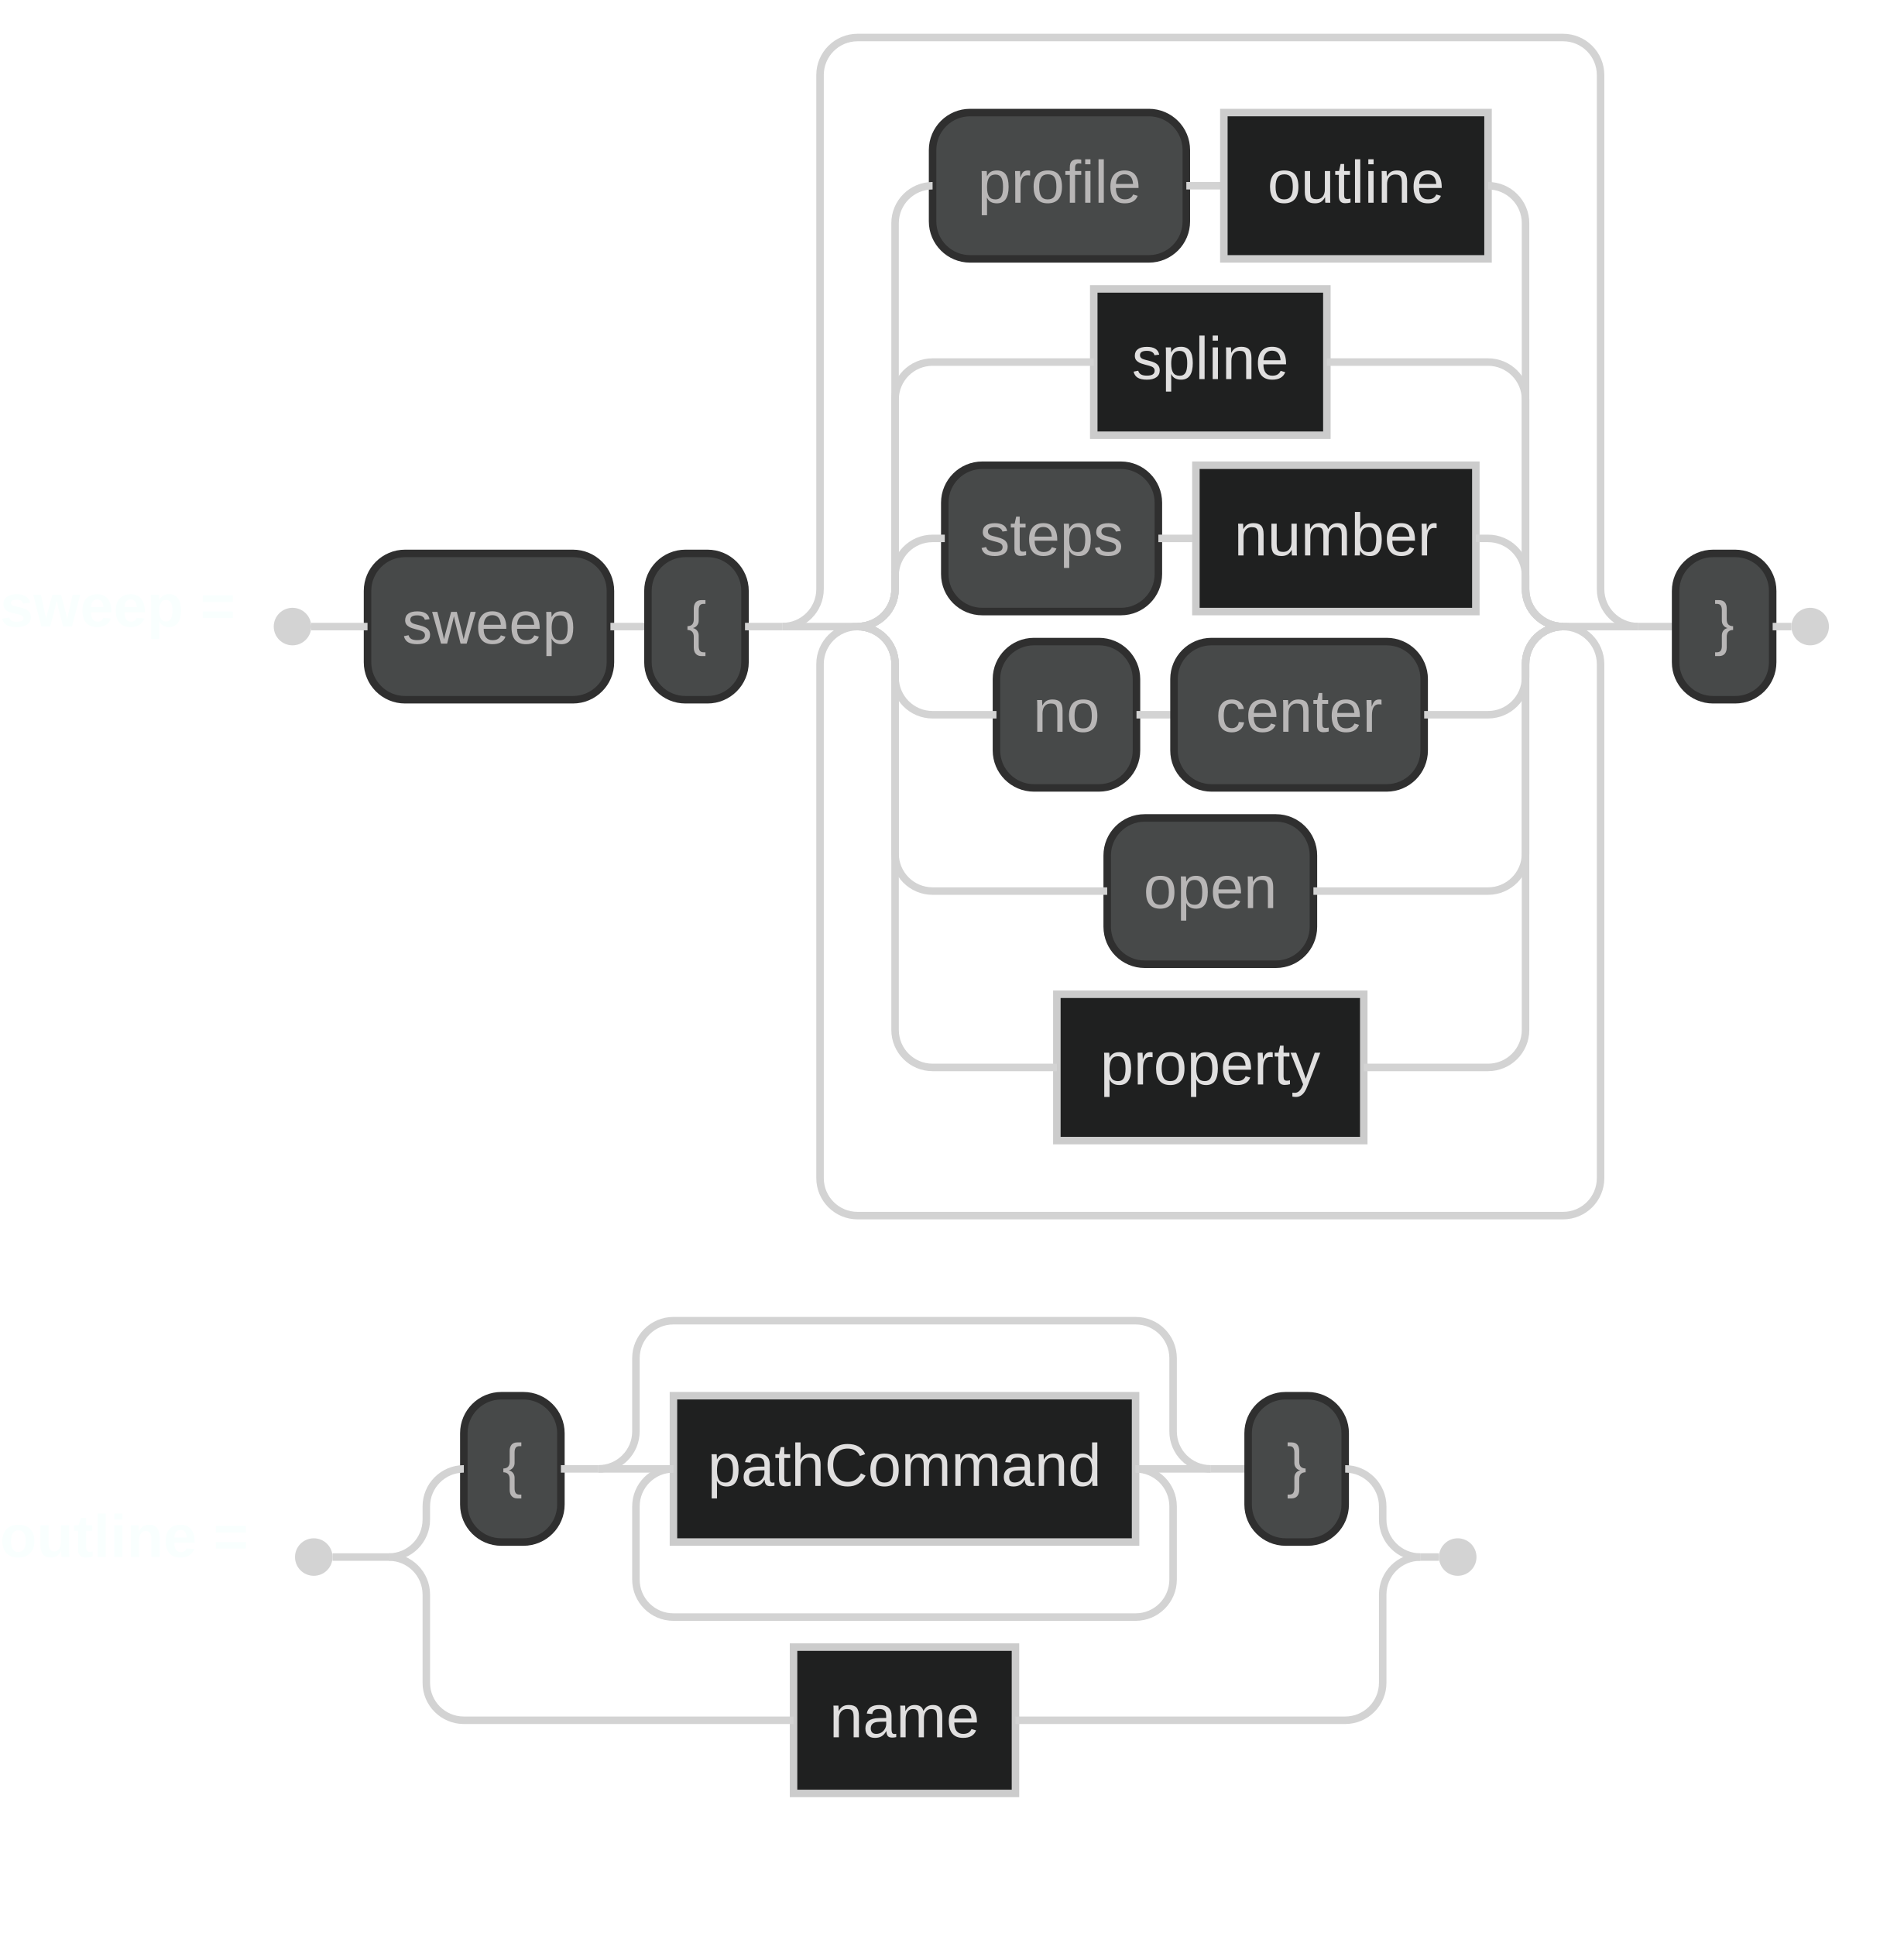
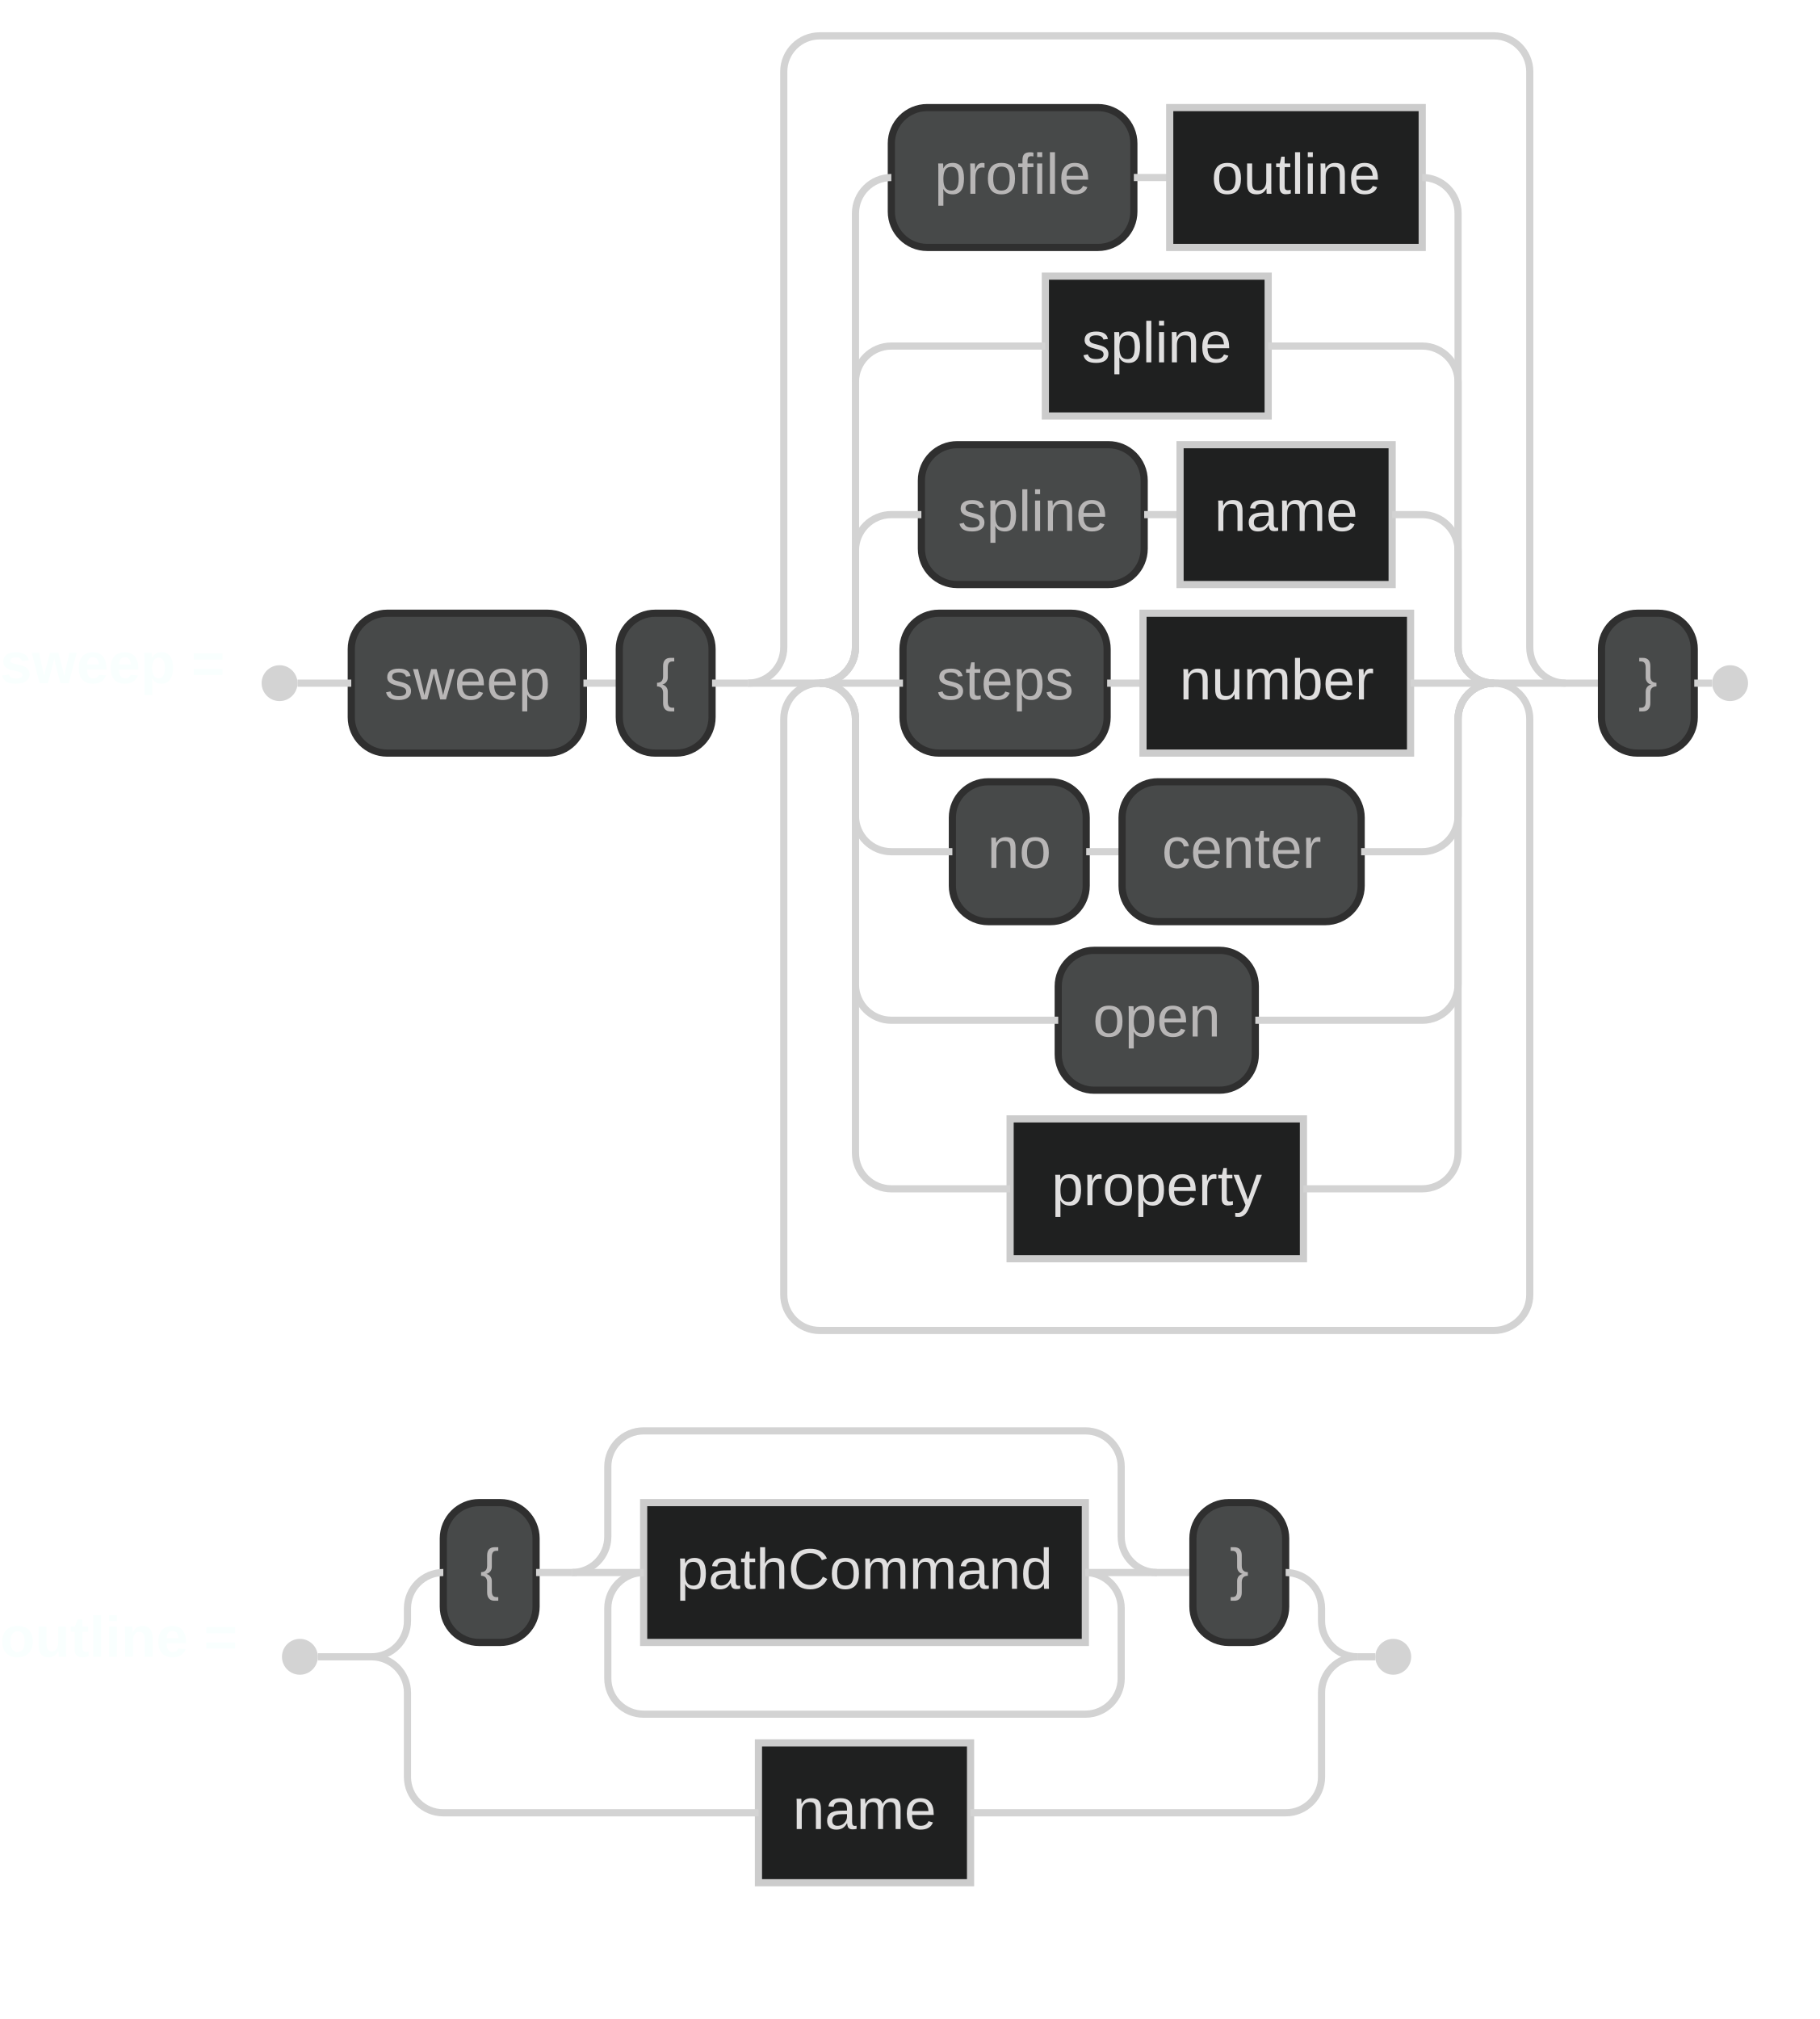
- <svg xmlns="http://www.w3.org/2000/svg" id="my-svg" width="100%" class="railroad-diagram" style="max-width: 507.531px; background-color: transparent;" viewBox="0 0 507.531 516" role="graphics-document document" aria-roledescription="railroadEbnf">
+ <svg xmlns="http://www.w3.org/2000/svg" id="my-svg" width="100%" class="railroad-diagram" style="max-width: 507.531px; background-color: transparent;" viewBox="0 0 507.531 563" role="graphics-document document" aria-roledescription="railroadEbnf">
  <style>#my-svg{font-family:"trebuchet ms",verdana,arial,sans-serif;font-size:16px;fill:#ccc;}@keyframes edge-animation-frame{from{stroke-dashoffset:0;}}@keyframes dash{to{stroke-dashoffset:0;}}#my-svg .edge-animation-slow{stroke-dasharray:9,5!important;stroke-dashoffset:900;animation:dash 50s linear infinite;stroke-linecap:round;}#my-svg .edge-animation-fast{stroke-dasharray:9,5!important;stroke-dashoffset:900;animation:dash 20s linear infinite;stroke-linecap:round;}#my-svg .error-icon{fill:#a44141;}#my-svg .error-text{fill:#ddd;stroke:#ddd;}#my-svg .edge-thickness-normal{stroke-width:1px;}#my-svg .edge-thickness-thick{stroke-width:3.5px;}#my-svg .edge-pattern-solid{stroke-dasharray:0;}#my-svg .edge-thickness-invisible{stroke-width:0;fill:none;}#my-svg .edge-pattern-dashed{stroke-dasharray:3;}#my-svg .edge-pattern-dotted{stroke-dasharray:2;}#my-svg .marker{fill:lightgrey;stroke:lightgrey;}#my-svg .marker.cross{stroke:lightgrey;}#my-svg svg{font-family:"trebuchet ms",verdana,arial,sans-serif;font-size:16px;}#my-svg p{margin:0;}#my-svg .railroad-diagram{font-family:"trebuchet ms",verdana,arial,sans-serif;font-size:16px;}#my-svg .railroad-terminal rect{fill:hsl(180, 1.587%, 28.353%);stroke:hsl(180, 0%, 18.353%);stroke-width:2px;}#my-svg .railroad-terminal text{fill:rgb(183.848, 181.552, 181.552);font-family:"trebuchet ms",verdana,arial,sans-serif;font-size:16px;text-anchor:middle;dominant-baseline:middle;}#my-svg .railroad-nonterminal rect{fill:#1f2020;stroke:#cccccc;stroke-width:2px;}#my-svg .railroad-nonterminal text{fill:#e0dfdf;font-family:"trebuchet ms",verdana,arial,sans-serif;font-size:16px;text-anchor:middle;dominant-baseline:middle;}#my-svg .railroad-line{stroke:lightgrey;stroke-width:2px;fill:none;}#my-svg .railroad-start circle,#my-svg .railroad-end circle{fill:lightgrey;}#my-svg .railroad-comment ellipse{fill:#181818;stroke:hsl(20, 0%, 2.353%);stroke-width:2px;}#my-svg .railroad-comment text{fill:rgb(223, 223.667, 224);font-style:italic;font-family:"trebuchet ms",verdana,arial,sans-serif;font-size:16px;text-anchor:middle;dominant-baseline:middle;}#my-svg .railroad-special rect{fill:hsl(20, 1.587%, 12.353%);stroke:hsl(20, 0%, 2.353%);stroke-width:2px;stroke-dasharray:5,3;}#my-svg .railroad-special text{fill:#e0dfdf;font-family:"trebuchet ms",verdana,arial,sans-serif;font-size:16px;text-anchor:middle;dominant-baseline:middle;}#my-svg .railroad-rule-name{font-weight:bold;fill:#F9FFFE;font-family:"trebuchet ms",verdana,arial,sans-serif;font-size:16px;}#my-svg .node .neo-node{stroke:#ccc;}#my-svg [data-look="neo"].node rect,#my-svg [data-look="neo"].cluster rect,#my-svg [data-look="neo"].node polygon{stroke:url(#my-svg-gradient);filter:drop-shadow( 1px 2px 2px rgba(185,185,185,1));}#my-svg [data-look="neo"].swimlane.cluster rect{filter:none;}#my-svg [data-look="neo"].node path{stroke:url(#my-svg-gradient);stroke-width:1px;}#my-svg [data-look="neo"].node .outer-path{filter:drop-shadow( 1px 2px 2px rgba(185,185,185,1));}#my-svg [data-look="neo"].node .neo-line path{stroke:#ccc;filter:none;}#my-svg [data-look="neo"].node circle{stroke:url(#my-svg-gradient);filter:drop-shadow( 1px 2px 2px rgba(185,185,185,1));}#my-svg [data-look="neo"].node circle .state-start{fill:#000000;}#my-svg [data-look="neo"].icon-shape .icon{fill:url(#my-svg-gradient);filter:drop-shadow( 1px 2px 2px rgba(185,185,185,1));}#my-svg [data-look="neo"].icon-shape .icon-neo path{stroke:url(#my-svg-gradient);filter:drop-shadow( 1px 2px 2px rgba(185,185,185,1));}#my-svg :root{--mermaid-font-family:"trebuchet ms",verdana,arial,sans-serif;}</style>
  <g />
  <g class="railroad-rule" transform="translate(0, 10)">
    <g transform="translate(97.96875, 0)">
      <g class="railroad-sequence">
-         <g class="railroad-terminal" transform="translate(0, 137.5)">
+         <g class="railroad-terminal" transform="translate(0, 161)">
          <rect x="0" y="0" width="64.75" height="39" rx="10" ry="10" />
          <text x="32.375" y="19.5">sweep</text>
        </g>
-         <path class="railroad-line" d="M 64.75 157 L 74.75 157" />
-         <g class="railroad-terminal" transform="translate(74.75, 137.5)">
+         <path class="railroad-line" d="M 64.75 180.5 L 74.75 180.5" />
+         <g class="railroad-terminal" transform="translate(74.75, 161)">
          <rect x="0" y="0" width="25.875" height="39" rx="10" ry="10" />
          <text x="12.938" y="19.5">{</text>
        </g>
-         <path class="railroad-line" d="M 100.625 157 L 110.625 157" />
+         <path class="railroad-line" d="M 100.625 180.5 L 110.625 180.5" />
        <g class="railroad-repetition" transform="translate(110.625, 0)">
          <g class="railroad-choice" transform="translate(20, 20)">
            <g class="railroad-sequence" transform="translate(20, 0)">
              <g class="railroad-terminal" transform="translate(0, 0)">
                <rect x="0" y="0" width="67.641" height="39" rx="10" ry="10" />
                <text x="33.82" y="19.5">profile</text>
              </g>
              <path class="railroad-line" d="M 67.641 19.5 L 77.641 19.5" />
              <g class="railroad-nonterminal" transform="translate(77.64062, 0)">
                <rect x="0" y="0" width="70.422" height="39" />
                <text x="35.211" y="19.5">outline</text>
              </g>
            </g>
-             <path class="railroad-line" d="M 0 137 A 10 10 0 0 0 10 127 L 10 29.5 A 10 10 0 0 1 20 19.5 L 20 19.5" />
-             <path class="railroad-line" d="M 168.062 19.5 L 168.062 19.5 A 10 10 0 0 1 178.062 29.5 L 178.062 127 A 10 10 0 0 0 188.062 137" />
+             <path class="railroad-line" d="M 0 160.5 A 10 10 0 0 0 10 150.5 L 10 29.5 A 10 10 0 0 1 20 19.5 L 20 19.5" />
+             <path class="railroad-line" d="M 168.062 19.5 L 168.062 19.5 A 10 10 0 0 1 178.062 29.5 L 178.062 150.5 A 10 10 0 0 0 188.062 160.5" />
            <g class="railroad-nonterminal" transform="translate(62.96094, 47)">
              <rect x="0" y="0" width="62.141" height="39" />
              <text x="31.07" y="19.5">spline</text>
            </g>
-             <path class="railroad-line" d="M 0 137 A 10 10 0 0 0 10 127 L 10 76.5 A 10 10 0 0 1 20 66.5 L 62.961 66.5" />
-             <path class="railroad-line" d="M 125.102 66.5 L 168.062 66.5 A 10 10 0 0 1 178.062 76.5 L 178.062 127 A 10 10 0 0 0 188.062 137" />
-             <g class="railroad-sequence" transform="translate(23.25, 94)">
+             <path class="railroad-line" d="M 0 160.5 A 10 10 0 0 0 10 150.5 L 10 76.5 A 10 10 0 0 1 20 66.5 L 62.961 66.5" />
+             <path class="railroad-line" d="M 125.102 66.5 L 168.062 66.5 A 10 10 0 0 1 178.062 76.5 L 178.062 150.5 A 10 10 0 0 0 188.062 160.5" />
+             <g class="railroad-sequence" transform="translate(28.38281, 94)">
+               <g class="railroad-terminal" transform="translate(0, 0)">
+                 <rect x="0" y="0" width="62.141" height="39" rx="10" ry="10" />
+                 <text x="31.07" y="19.5">spline</text>
+               </g>
+               <path class="railroad-line" d="M 62.141 19.5 L 72.141 19.5" />
+               <g class="railroad-nonterminal" transform="translate(72.14062, 0)">
+                 <rect x="0" y="0" width="59.156" height="39" />
+                 <text x="29.578" y="19.5">name</text>
+               </g>
+             </g>
+             <path class="railroad-line" d="M 0 160.5 A 10 10 0 0 0 10 150.5 L 10 123.5 A 10 10 0 0 1 20 113.5 L 28.383 113.5" />
+             <path class="railroad-line" d="M 159.68 113.5 L 168.062 113.5 A 10 10 0 0 1 178.062 123.5 L 178.062 150.5 A 10 10 0 0 0 188.062 160.5" />
+             <g class="railroad-sequence" transform="translate(23.25, 141)">
              <g class="railroad-terminal" transform="translate(0, 0)">
                <rect x="0" y="0" width="56.938" height="39" rx="10" ry="10" />
                <text x="28.469" y="19.5">steps</text>
              </g>
              <path class="railroad-line" d="M 56.938 19.5 L 66.938 19.5" />
              <g class="railroad-nonterminal" transform="translate(66.9375, 0)">
                <rect x="0" y="0" width="74.625" height="39" />
                <text x="37.312" y="19.5">number</text>
              </g>
            </g>
-             <path class="railroad-line" d="M 0 137 A 10 10 0 0 0 10 127 L 10 123.5 A 10 10 0 0 1 20 113.5 L 23.25 113.5" />
-             <path class="railroad-line" d="M 164.812 113.5 L 168.062 113.5 A 10 10 0 0 1 178.062 123.5 L 178.062 127 A 10 10 0 0 0 188.062 137" />
-             <g class="railroad-sequence" transform="translate(37.02344, 141)">
+             <path class="railroad-line" d="M 0 160.5 L 23.25 160.5" />
+             <path class="railroad-line" d="M 164.812 160.5 L 188.062 160.5" />
+             <g class="railroad-sequence" transform="translate(37.02344, 188)">
              <g class="railroad-terminal" transform="translate(0, 0)">
                <rect x="0" y="0" width="37.328" height="39" rx="10" ry="10" />
                <text x="18.664" y="19.5">no</text>
              </g>
              <path class="railroad-line" d="M 37.328 19.5 L 47.328 19.5" />
              <g class="railroad-terminal" transform="translate(47.32812, 0)">
                <rect x="0" y="0" width="66.688" height="39" rx="10" ry="10" />
                <text x="33.344" y="19.5">center</text>
              </g>
            </g>
-             <path class="railroad-line" d="M 0 137 A 10 10 0 0 1 10 147 L 10 150.5 A 10 10 0 0 0 20 160.5 L 37.023 160.5" />
-             <path class="railroad-line" d="M 151.039 160.5 L 168.062 160.5 A 10 10 0 0 0 178.062 150.5 L 178.062 147 A 10 10 0 0 1 188.062 137" />
-             <g class="railroad-terminal" transform="translate(66.54688, 188)">
+             <path class="railroad-line" d="M 0 160.5 A 10 10 0 0 1 10 170.5 L 10 197.5 A 10 10 0 0 0 20 207.5 L 37.023 207.5" />
+             <path class="railroad-line" d="M 151.039 207.5 L 168.062 207.5 A 10 10 0 0 0 178.062 197.5 L 178.062 170.5 A 10 10 0 0 1 188.062 160.5" />
+             <g class="railroad-terminal" transform="translate(66.54688, 235)">
              <rect x="0" y="0" width="54.969" height="39" rx="10" ry="10" />
              <text x="27.484" y="19.5">open</text>
            </g>
-             <path class="railroad-line" d="M 0 137 A 10 10 0 0 1 10 147 L 10 197.5 A 10 10 0 0 0 20 207.5 L 66.547 207.5" />
-             <path class="railroad-line" d="M 121.516 207.5 L 168.062 207.5 A 10 10 0 0 0 178.062 197.5 L 178.062 147 A 10 10 0 0 1 188.062 137" />
-             <g class="railroad-nonterminal" transform="translate(53.125, 235)">
+             <path class="railroad-line" d="M 0 160.5 A 10 10 0 0 1 10 170.5 L 10 244.5 A 10 10 0 0 0 20 254.5 L 66.547 254.5" />
+             <path class="railroad-line" d="M 121.516 254.5 L 168.062 254.5 A 10 10 0 0 0 178.062 244.5 L 178.062 170.5 A 10 10 0 0 1 188.062 160.5" />
+             <g class="railroad-nonterminal" transform="translate(53.125, 282)">
              <rect x="0" y="0" width="81.812" height="39" />
              <text x="40.906" y="19.5">property</text>
            </g>
-             <path class="railroad-line" d="M 0 137 A 10 10 0 0 1 10 147 L 10 244.5 A 10 10 0 0 0 20 254.5 L 53.125 254.5" />
-             <path class="railroad-line" d="M 134.938 254.5 L 168.062 254.5 A 10 10 0 0 0 178.062 244.5 L 178.062 147 A 10 10 0 0 1 188.062 137" />
+             <path class="railroad-line" d="M 0 160.5 A 10 10 0 0 1 10 170.5 L 10 291.5 A 10 10 0 0 0 20 301.5 L 53.125 301.5" />
+             <path class="railroad-line" d="M 134.938 301.5 L 168.062 301.5 A 10 10 0 0 0 178.062 291.5 L 178.062 170.5 A 10 10 0 0 1 188.062 160.5" />
          </g>
-           <path class="railroad-line" d="M 0 157 L 20 157" />
-           <path class="railroad-line" d="M 208.062 157 L 228.062 157" />
-           <path class="railroad-line" d="M 208.062 157 A 10 10 0 0 1 218.062 167 L 218.062 304 A 10 10 0 0 1 208.062 314 L 20 314 A 10 10 0 0 1 10 304 L 10 167 A 10 10 0 0 1 20 157" />
-           <path class="railroad-line" d="M 0 157 A 10 10 0 0 0 10 147 L 10 10 A 10 10 0 0 1 20 0 L 208.062 0 A 10 10 0 0 1 218.062 10 L 218.062 147 A 10 10 0 0 0 228.062 157" />
+           <path class="railroad-line" d="M 0 180.5 L 20 180.5" />
+           <path class="railroad-line" d="M 208.062 180.5 L 228.062 180.5" />
+           <path class="railroad-line" d="M 208.062 180.5 A 10 10 0 0 1 218.062 190.5 L 218.062 351 A 10 10 0 0 1 208.062 361 L 20 361 A 10 10 0 0 1 10 351 L 10 190.5 A 10 10 0 0 1 20 180.5" />
+           <path class="railroad-line" d="M 0 180.5 A 10 10 0 0 0 10 170.5 L 10 10 A 10 10 0 0 1 20 0 L 208.062 0 A 10 10 0 0 1 218.062 10 L 218.062 170.5 A 10 10 0 0 0 228.062 180.5" />
        </g>
-         <path class="railroad-line" d="M 338.688 157 L 348.688 157" />
-         <g class="railroad-terminal" transform="translate(348.6875, 137.5)">
+         <path class="railroad-line" d="M 338.688 180.5 L 348.688 180.5" />
+         <g class="railroad-terminal" transform="translate(348.6875, 161)">
          <rect x="0" y="0" width="25.875" height="39" rx="10" ry="10" />
          <text x="12.938" y="19.5">}</text>
        </g>
      </g>
    </g>
    <g class="railroad-rule-name-group">
-       <text class="railroad-rule-name" x="0" y="157">sweep =</text>
+       <text class="railroad-rule-name" x="0" y="180.5">sweep =</text>
    </g>
    <g class="railroad-start">
-       <circle cx="77.969" cy="157" r="5" />
+       <circle cx="77.969" cy="180.5" r="5" />
    </g>
    <g class="railroad-end">
-       <circle cx="482.531" cy="157" r="5" />
+       <circle cx="482.531" cy="180.5" r="5" />
    </g>
-     <path class="railroad-line" d="M 82.969 157 L 97.969 157" />
-     <path class="railroad-line" d="M 472.531 157 L 477.531 157" />
+     <path class="railroad-line" d="M 82.969 180.5 L 97.969 180.5" />
+     <path class="railroad-line" d="M 472.531 180.5 L 477.531 180.5" />
  </g>
-   <g class="railroad-rule" transform="translate(0, 352)">
+   <g class="railroad-rule" transform="translate(0, 399)">
    <g transform="translate(103.6406, 0)">
      <g class="railroad-choice">
        <g class="railroad-sequence" transform="translate(20, 0)">
          <g class="railroad-terminal" transform="translate(0, 20)">
            <rect x="0" y="0" width="25.875" height="39" rx="10" ry="10" />
            <text x="12.938" y="19.5">{</text>
          </g>
          <path class="railroad-line" d="M 25.875 39.5 L 35.875 39.5" />
          <g class="railroad-repetition" transform="translate(35.875, 0)">
            <g class="railroad-nonterminal" transform="translate(20, 20)">
              <rect x="0" y="0" width="123.188" height="39" />
              <text x="61.594" y="19.5">pathCommand</text>
            </g>
            <path class="railroad-line" d="M 0 39.5 L 20 39.5" />
            <path class="railroad-line" d="M 143.188 39.5 L 163.188 39.5" />
            <path class="railroad-line" d="M 143.188 39.5 A 10 10 0 0 1 153.188 49.5 L 153.188 69 A 10 10 0 0 1 143.188 79 L 20 79 A 10 10 0 0 1 10 69 L 10 49.5 A 10 10 0 0 1 20 39.5" />
            <path class="railroad-line" d="M 0 39.5 A 10 10 0 0 0 10 29.5 L 10 10 A 10 10 0 0 1 20 0 L 143.188 0 A 10 10 0 0 1 153.188 10 L 153.188 29.5 A 10 10 0 0 0 163.188 39.5" />
          </g>
          <path class="railroad-line" d="M 199.062 39.5 L 209.062 39.5" />
          <g class="railroad-terminal" transform="translate(209.0625, 20)">
            <rect x="0" y="0" width="25.875" height="39" rx="10" ry="10" />
            <text x="12.938" y="19.5">}</text>
          </g>
        </g>
        <path class="railroad-line" d="M 0 63 A 10 10 0 0 0 10 53 L 10 49.5 A 10 10 0 0 1 20 39.5 L 20 39.5" />
        <path class="railroad-line" d="M 254.938 39.5 L 254.938 39.5 A 10 10 0 0 1 264.938 49.5 L 264.938 53 A 10 10 0 0 0 274.938 63" />
        <g class="railroad-nonterminal" transform="translate(107.8906, 87)">
          <rect x="0" y="0" width="59.156" height="39" />
          <text x="29.578" y="19.5">name</text>
        </g>
        <path class="railroad-line" d="M 0 63 A 10 10 0 0 1 10 73 L 10 96.5 A 10 10 0 0 0 20 106.5 L 107.891 106.5" />
        <path class="railroad-line" d="M 167.047 106.5 L 254.938 106.5 A 10 10 0 0 0 264.938 96.5 L 264.938 73 A 10 10 0 0 1 274.938 63" />
      </g>
    </g>
    <g class="railroad-rule-name-group">
      <text class="railroad-rule-name" x="0" y="63">outline =</text>
    </g>
    <g class="railroad-start">
      <circle cx="83.641" cy="63" r="5" />
    </g>
    <g class="railroad-end">
      <circle cx="388.578" cy="63" r="5" />
    </g>
    <path class="railroad-line" d="M 88.641 63 L 103.641 63" />
    <path class="railroad-line" d="M 378.578 63 L 383.578 63" />
  </g>
</svg>
